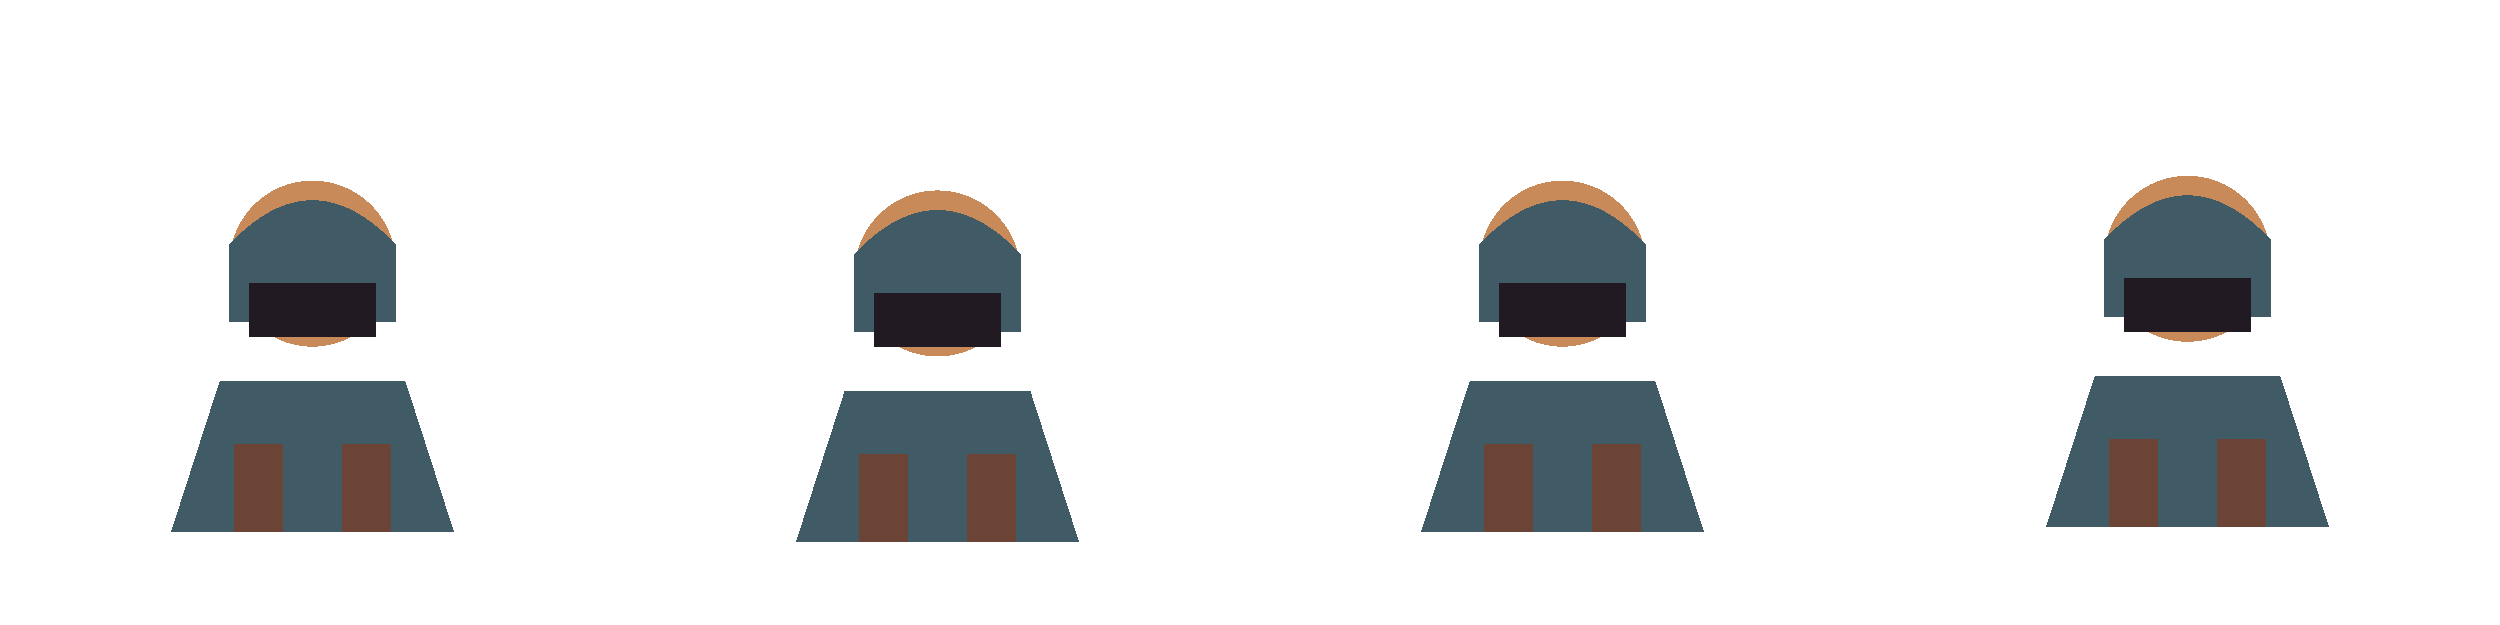
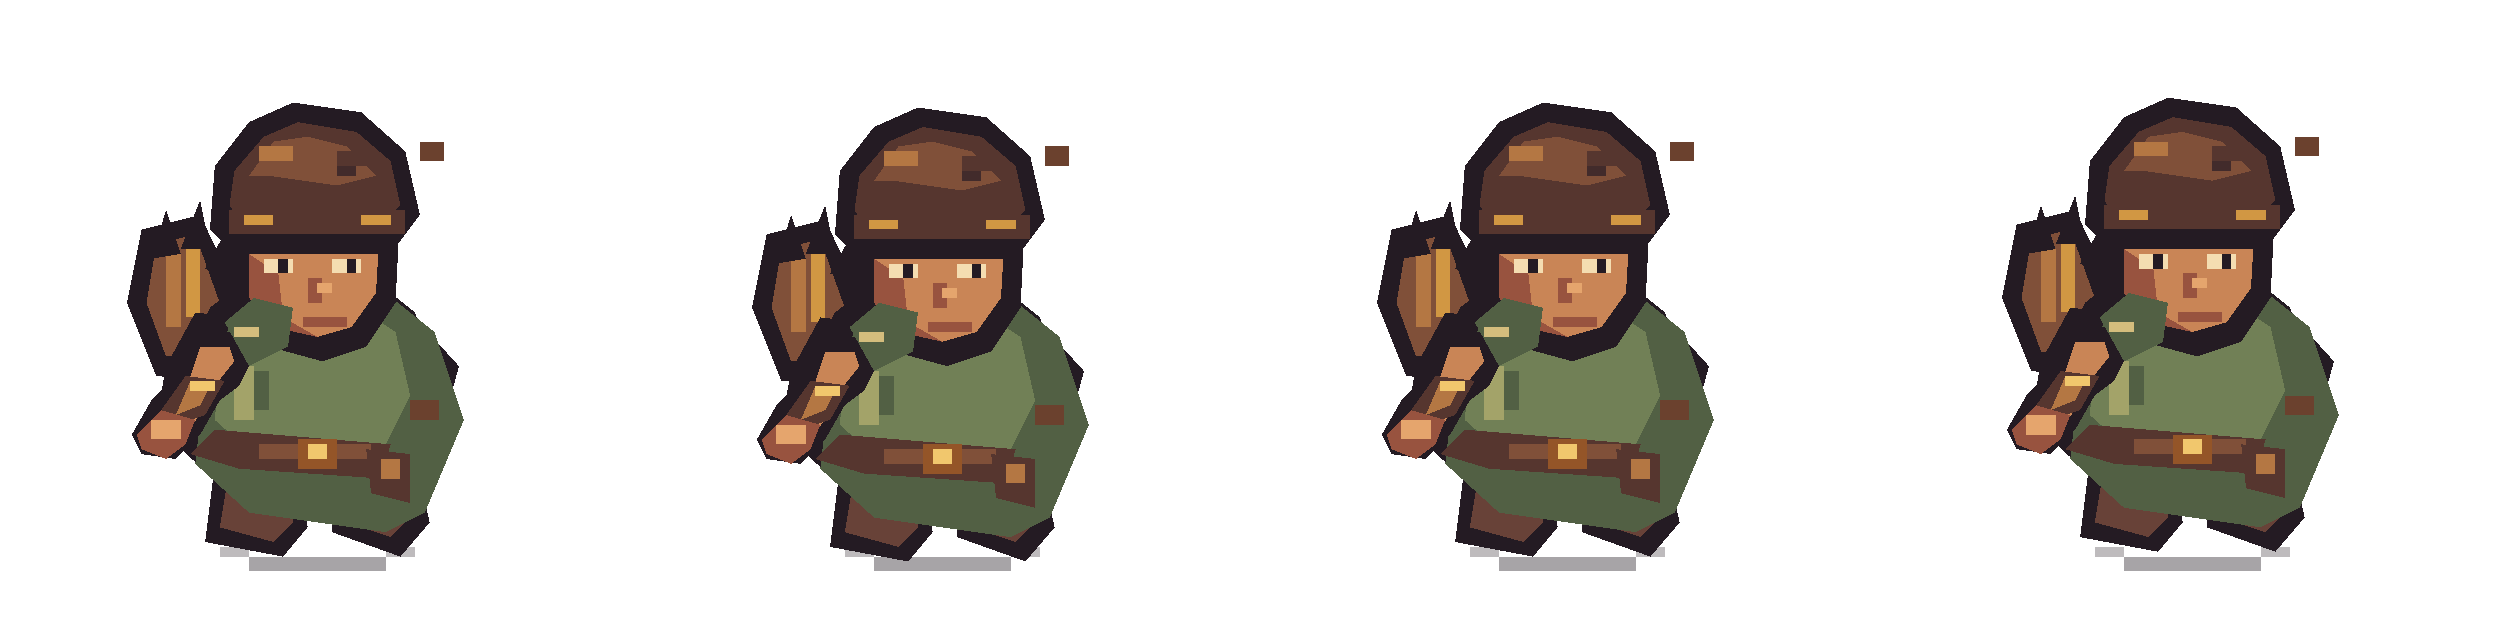
<svg xmlns="http://www.w3.org/2000/svg" width="512" height="128" viewBox="0 0 512 128" shape-rendering="crispEdges">
  <g transform="translate(0 0)">
-     <path d="M45 78h38l10 31H35z" fill="#405b66" />
-     <circle cx="64" cy="54" r="17" fill="#c98a5a" />
-     <path d="M47 50q17-18 34 0v16H47z" fill="#405b66" />
-     <path d="M51 58h26v11H51z" fill="#211a22" />
-     <path d="M48 91h10v18H48zM70 91h10v18H70z" fill="#6b4435" />
+     <g transform="translate(0 0)">
+       <path d="M29 47L41 44L49 61L44 78L32 77L26 62Z" fill="#241b23" />
+       <path d="M32 50L40 48L45 62L41 73L34 73L30 62Z" fill="#805039" />
+       <rect x="34" y="52" width="3" height="15" fill="#b47743" />
+       <rect x="38" y="50" width="3" height="15" fill="#d19743" />
+       <path d="M31 53L34 43L37 52Z" fill="#241b23" />
+       <path d="M37 51L41 41L43 51Z" fill="#241b23" />
+       <path d="M42 55L47 46L47 57Z" fill="#241b23" />
+       <rect x="45" y="112" width="6" height="2" fill="#241b23" opacity="0.3" />
+       <rect x="51" y="114" width="28" height="3" fill="#241b23" opacity="0.4" />
+       <rect x="79" y="112" width="6" height="2" fill="#241b23" opacity="0.3" />
+       <path d="M45 87L61 88L63 108L58 114L42 111Z" fill="#241b23" />
+       <path d="M68 88L83 85L88 107L82 114L68 109Z" fill="#241b23" />
+       <path d="M48 90L58 91L60 107L56 111L45 108Z" fill="#684238" />
+       <path d="M71 91L80 89L84 106L80 110L71 107Z" fill="#684238" />
+       <rect x="48" y="97" width="6" height="3" fill="#b47743" />
+       <rect x="73" y="98" width="6" height="3" fill="#b47743" />
+       <path d="M40 64L49 65L53 76L47 86L40 90L32 86L34 75Z" fill="#241b23" />
+       <path d="M41 68L47 68L49 76L44 82L38 85L35 82L38 75Z" fill="#98533f" />
+       <path d="M75 64L84 64L94 75L91 86L83 90L76 82Z" fill="#241b23" />
+       <path d="M78 67L83 68L90 76L88 83L82 84L78 78Z" fill="#c98556" />
+       <rect x="85" y="76" width="6" height="4" fill="#e5a56d" />
+       <path d="M43 63L52 56L75 56L85 64L91 82L83 101L75 105L47 101L36 91L38 73Z" fill="#241b23" />
+       <path d="M47 67L56 60L79 60L89 68L95 86L87 105L79 109L51 105L40 95L42 77Z" fill="#526044" />
+       <path d="M49 67L56 62L72 62L81 68L84 81L77 95L53 94L44 86L45 74Z" fill="#718056" />
+       <path d="M51 68L57 63L69 63L76 68L69 71L52 72Z" fill="#a3a369" />
+       <rect x="48" y="75" width="4" height="11" fill="#a3a369" />
+       <rect x="52" y="78" width="3" height="5" fill="#c0b089" />
+       <path d="M44 88L80 91L78 98L49 96L39 93Z" fill="#56362f" />
+       <rect x="53" y="91" width="23" height="3" fill="#805039" />
+       <rect x="61" y="90" width="8" height="6" fill="#945528" />
+       <rect x="63" y="91" width="4" height="3" fill="#f1c76d" />
+       <path d="M75 92L84 93L84 103L76 101Z" fill="#56362f" />
+       <rect x="78" y="94" width="4" height="4" fill="#b47743" />
+       <path d="M40 68L48 68L52 73L49 79L45 82L41 89L36 94L29 93L27 89L31 82L36 77L36 72Z" fill="#241b23" />
+       <path d="M41 71L47 71L48 74L44 79L41 85L36 91L31 90L31 88L35 82L39 77Z" fill="#c98556" />
+       <path d="M38 77L46 78L42 85L36 87L33 84Z" fill="#56362f" />
+       <path d="M39 78L43 79L41 83L36 85Z" fill="#b47743" />
+       <rect x="39" y="78" width="5" height="2" fill="#f1c76d" />
+       <path d="M33 84L40 86L38 91L34 94L29 92L28 89Z" fill="#98533f" />
+       <rect x="31" y="86" width="6" height="4" fill="#e5a56d" />
+       <path d="M47 39L54 33L74 34L82 42L81 62L75 71L66 74L55 71L47 63Z" fill="#241b23" />
+       <path d="M51 41L56 37L72 37L78 43L77 60L72 67L65 69L57 67L51 61Z" fill="#c98556" />
+       <path d="M51 52L57 56L58 65L65 69L56 67L51 61Z" fill="#98533f" />
+       <rect x="55" y="47" width="7" height="4" fill="#f4ddb1" />
+       <rect x="69" y="47" width="7" height="4" fill="#f4ddb1" />
+       <rect x="58" y="48" width="3" height="4" fill="#241b23" />
+       <rect x="71" y="48" width="3" height="4" fill="#241b23" />
+       <rect x="57" y="45" width="8" height="2" fill="#56362f" />
+       <rect x="68" y="45" width="8" height="2" fill="#56362f" />
+       <rect x="63" y="57" width="3" height="5" fill="#98533f" />
+       <rect x="65" y="58" width="3" height="2" fill="#e5a56d" />
+       <rect x="62" y="65" width="9" height="2" fill="#98533f" />
+       <path d="M46 66L52 61L60 63L59 71L51 75Z" fill="#526044" />
+       <rect x="48" y="67" width="5" height="2" fill="#d4bd7d" />
+       <rect x="52" y="76" width="3" height="8" fill="#526044" />
+       <rect x="57" y="79" width="3" height="6" fill="#718056" />
+       <path d="M43 47L44 34L51 25L60 21L74 23L83 31L86 44L80 52L48 52Z" fill="#241b23" />
+       <path d="M47 42L48 35L54 28L61 25L73 27L80 33L82 42L77 47L50 47Z" fill="#56362f" />
+       <path d="M51 36L56 29L63 28L71 30L77 36L69 38L55 36Z" fill="#805039" />
+       <rect x="53" y="30" width="7" height="3" fill="#b47743" />
+       <rect x="69" y="31" width="7" height="3" fill="#56362f" />
+       <rect x="47" y="43" width="36" height="5" fill="#56362f" />
+       <rect x="50" y="44" width="6" height="2" fill="#d19743" />
+       <rect x="74" y="44" width="6" height="2" fill="#d19743" />
+       <path d="MM55 31L55 38L58 40" fill="none" stroke="#e1ad6a" stroke-width="2" stroke-linecap="square" shape-rendering="crispEdges" />
+       <rect x="69" y="34" width="4" height="2" fill="#422b2b" />
+       <rect x="54" y="53" width="6" height="3" fill="#f4ddb1" />
+       <rect x="57" y="53" width="2" height="3" fill="#241b23" />
+       <rect x="68" y="53" width="6" height="3" fill="#f4ddb1" />
+       <rect x="71" y="53" width="2" height="3" fill="#241b23" />
+       <g transform="translate(0 0)">
+         <path d="MM88 31L96 39L101 52L101 66L95 79L87 85" fill="none" stroke="#241b23" stroke-width="8" stroke-linecap="square" shape-rendering="crispEdges" />
+         <path d="MM88 31L96 39L101 52L101 66L95 79L87 85" fill="none" stroke="#a06a3c" stroke-width="4" stroke-linecap="square" shape-rendering="crispEdges" />
+         <path d="MM89 33L96 41L99 53L99 66L94 77" fill="none" stroke="#dfaa5d" stroke-width="2" stroke-linecap="square" shape-rendering="crispEdges" />
+         <path d="MM88 31L88 50L90 67L87 85" fill="none" stroke="#f0cb81" stroke-width="1" stroke-linecap="square" shape-rendering="crispEdges" />
+         <rect x="86" y="29" width="5" height="4" fill="#6b412e" />
+         <rect x="84" y="82" width="6" height="4" fill="#6b412e" />
+       </g>
+     </g>
  </g>
-   <g transform="translate(128 2)">
-     <path d="M45 78h38l10 31H35z" fill="#405b66" />
-     <circle cx="64" cy="54" r="17" fill="#c98a5a" />
-     <path d="M47 50q17-18 34 0v16H47z" fill="#405b66" />
-     <path d="M51 58h26v11H51z" fill="#211a22" />
-     <path d="M48 91h10v18H48zM70 91h10v18H70z" fill="#6b4435" />
+   <g transform="translate(128 0)">
+     <g transform="translate(0 1)">
+       <path d="M29 47L41 44L49 61L44 78L32 77L26 62Z" fill="#241b23" />
+       <path d="M32 50L40 48L45 62L41 73L34 73L30 62Z" fill="#805039" />
+       <rect x="34" y="52" width="3" height="15" fill="#b47743" />
+       <rect x="38" y="50" width="3" height="15" fill="#d19743" />
+       <path d="M31 53L34 43L37 52Z" fill="#241b23" />
+       <path d="M37 51L41 41L43 51Z" fill="#241b23" />
+       <path d="M42 55L47 46L47 57Z" fill="#241b23" />
+       <rect x="45" y="111" width="6" height="2" fill="#241b23" opacity="0.3" />
+       <rect x="51" y="113" width="28" height="3" fill="#241b23" opacity="0.4" />
+       <rect x="79" y="111" width="6" height="2" fill="#241b23" opacity="0.3" />
+       <path d="M45 87L61 88L63 108L58 114L42 111Z" fill="#241b23" />
+       <path d="M68 88L83 85L88 107L82 114L68 109Z" fill="#241b23" />
+       <path d="M48 90L58 91L60 107L56 111L45 108Z" fill="#684238" />
+       <path d="M71 91L80 89L84 106L80 110L71 107Z" fill="#684238" />
+       <rect x="49" y="97" width="6" height="3" fill="#b47743" />
+       <rect x="72" y="98" width="6" height="3" fill="#b47743" />
+       <path d="M40 64L49 65L53 76L47 86L40 90L32 86L34 75Z" fill="#241b23" />
+       <path d="M41 68L47 68L49 76L44 82L38 85L35 82L38 75Z" fill="#98533f" />
+       <path d="M75 64L84 64L94 75L91 86L83 90L76 82Z" fill="#241b23" />
+       <path d="M78 67L83 68L90 76L88 83L82 84L78 78Z" fill="#c98556" />
+       <rect x="85" y="76" width="6" height="4" fill="#e5a56d" />
+       <path d="M43 63L52 56L75 56L85 64L91 82L83 101L75 105L47 101L36 91L38 73Z" fill="#241b23" />
+       <path d="M47 67L56 60L79 60L89 68L95 86L87 105L79 109L51 105L40 95L42 77Z" fill="#526044" />
+       <path d="M49 67L56 62L72 62L81 68L84 81L77 95L53 94L44 86L45 74Z" fill="#718056" />
+       <path d="M51 68L57 63L69 63L76 68L69 71L52 72Z" fill="#a3a369" />
+       <rect x="48" y="75" width="4" height="11" fill="#a3a369" />
+       <rect x="52" y="78" width="3" height="5" fill="#c0b089" />
+       <path d="M44 88L80 91L78 98L49 96L39 93Z" fill="#56362f" />
+       <rect x="53" y="91" width="23" height="3" fill="#805039" />
+       <rect x="61" y="90" width="8" height="6" fill="#945528" />
+       <rect x="63" y="91" width="4" height="3" fill="#f1c76d" />
+       <path d="M75 92L84 93L84 103L76 101Z" fill="#56362f" />
+       <rect x="78" y="94" width="4" height="4" fill="#b47743" />
+       <path d="M40 68L48 68L52 73L49 79L45 82L41 89L36 94L29 93L27 89L31 82L36 77L36 72Z" fill="#241b23" />
+       <path d="M41 71L47 71L48 74L44 79L41 85L36 91L31 90L31 88L35 82L39 77Z" fill="#c98556" />
+       <path d="M38 77L46 78L42 85L36 87L33 84Z" fill="#56362f" />
+       <path d="M39 78L43 79L41 83L36 85Z" fill="#b47743" />
+       <rect x="39" y="78" width="5" height="2" fill="#f1c76d" />
+       <path d="M33 84L40 86L38 91L34 94L29 92L28 89Z" fill="#98533f" />
+       <rect x="31" y="86" width="6" height="4" fill="#e5a56d" />
+       <path d="M47 39L54 33L74 34L82 42L81 62L75 71L66 74L55 71L47 63Z" fill="#241b23" />
+       <path d="M51 41L56 37L72 37L78 43L77 60L72 67L65 69L57 67L51 61Z" fill="#c98556" />
+       <path d="M51 52L57 56L58 65L65 69L56 67L51 61Z" fill="#98533f" />
+       <rect x="55" y="47" width="7" height="4" fill="#f4ddb1" />
+       <rect x="69" y="47" width="7" height="4" fill="#f4ddb1" />
+       <rect x="58" y="48" width="3" height="4" fill="#241b23" />
+       <rect x="71" y="48" width="3" height="4" fill="#241b23" />
+       <rect x="57" y="45" width="8" height="2" fill="#56362f" />
+       <rect x="68" y="45" width="8" height="2" fill="#56362f" />
+       <rect x="63" y="57" width="3" height="5" fill="#98533f" />
+       <rect x="65" y="58" width="3" height="2" fill="#e5a56d" />
+       <rect x="62" y="65" width="9" height="2" fill="#98533f" />
+       <path d="M46 66L52 61L60 63L59 71L51 75Z" fill="#526044" />
+       <rect x="48" y="67" width="5" height="2" fill="#d4bd7d" />
+       <rect x="52" y="76" width="3" height="8" fill="#526044" />
+       <rect x="57" y="79" width="3" height="6" fill="#718056" />
+       <path d="M43 47L44 34L51 25L60 21L74 23L83 31L86 44L80 52L48 52Z" fill="#241b23" />
+       <path d="M47 42L48 35L54 28L61 25L73 27L80 33L82 42L77 47L50 47Z" fill="#56362f" />
+       <path d="M51 36L56 29L63 28L71 30L77 36L69 38L55 36Z" fill="#805039" />
+       <rect x="53" y="30" width="7" height="3" fill="#b47743" />
+       <rect x="69" y="31" width="7" height="3" fill="#56362f" />
+       <rect x="47" y="43" width="36" height="5" fill="#56362f" />
+       <rect x="50" y="44" width="6" height="2" fill="#d19743" />
+       <rect x="74" y="44" width="6" height="2" fill="#d19743" />
+       <path d="MM55 31L55 38L58 40" fill="none" stroke="#e1ad6a" stroke-width="2" stroke-linecap="square" shape-rendering="crispEdges" />
+       <rect x="69" y="34" width="4" height="2" fill="#422b2b" />
+       <rect x="54" y="53" width="6" height="3" fill="#f4ddb1" />
+       <rect x="57" y="53" width="2" height="3" fill="#241b23" />
+       <rect x="68" y="53" width="6" height="3" fill="#f4ddb1" />
+       <rect x="71" y="53" width="2" height="3" fill="#241b23" />
+       <g transform="translate(0 0)">
+         <path d="MM88 31L96 39L101 52L101 66L95 79L87 85" fill="none" stroke="#241b23" stroke-width="8" stroke-linecap="square" shape-rendering="crispEdges" />
+         <path d="MM88 31L96 39L101 52L101 66L95 79L87 85" fill="none" stroke="#a06a3c" stroke-width="4" stroke-linecap="square" shape-rendering="crispEdges" />
+         <path d="MM89 33L96 41L99 53L99 66L94 77" fill="none" stroke="#dfaa5d" stroke-width="2" stroke-linecap="square" shape-rendering="crispEdges" />
+         <path d="MM88 31L88 50L90 67L87 85" fill="none" stroke="#f0cb81" stroke-width="1" stroke-linecap="square" shape-rendering="crispEdges" />
+         <rect x="86" y="29" width="5" height="4" fill="#6b412e" />
+         <rect x="84" y="82" width="6" height="4" fill="#6b412e" />
+       </g>
+     </g>
  </g>
  <g transform="translate(256 0)">
-     <path d="M45 78h38l10 31H35z" fill="#405b66" />
-     <circle cx="64" cy="54" r="17" fill="#c98a5a" />
-     <path d="M47 50q17-18 34 0v16H47z" fill="#405b66" />
-     <path d="M51 58h26v11H51z" fill="#211a22" />
-     <path d="M48 91h10v18H48zM70 91h10v18H70z" fill="#6b4435" />
+     <g transform="translate(0 0)">
+       <path d="M29 47L41 44L49 61L44 78L32 77L26 62Z" fill="#241b23" />
+       <path d="M32 50L40 48L45 62L41 73L34 73L30 62Z" fill="#805039" />
+       <rect x="34" y="52" width="3" height="15" fill="#b47743" />
+       <rect x="38" y="50" width="3" height="15" fill="#d19743" />
+       <path d="M31 53L34 43L37 52Z" fill="#241b23" />
+       <path d="M37 51L41 41L43 51Z" fill="#241b23" />
+       <path d="M42 55L47 46L47 57Z" fill="#241b23" />
+       <rect x="45" y="112" width="6" height="2" fill="#241b23" opacity="0.3" />
+       <rect x="51" y="114" width="28" height="3" fill="#241b23" opacity="0.4" />
+       <rect x="79" y="112" width="6" height="2" fill="#241b23" opacity="0.3" />
+       <path d="M45 87L61 88L63 108L58 114L42 111Z" fill="#241b23" />
+       <path d="M68 88L83 85L88 107L82 114L68 109Z" fill="#241b23" />
+       <path d="M48 90L58 91L60 107L56 111L45 108Z" fill="#684238" />
+       <path d="M71 91L80 89L84 106L80 110L71 107Z" fill="#684238" />
+       <rect x="48" y="97" width="6" height="3" fill="#b47743" />
+       <rect x="73" y="98" width="6" height="3" fill="#b47743" />
+       <path d="M40 64L49 65L53 76L47 86L40 90L32 86L34 75Z" fill="#241b23" />
+       <path d="M41 68L47 68L49 76L44 82L38 85L35 82L38 75Z" fill="#98533f" />
+       <path d="M75 64L84 64L94 75L91 86L83 90L76 82Z" fill="#241b23" />
+       <path d="M78 67L83 68L90 76L88 83L82 84L78 78Z" fill="#c98556" />
+       <rect x="85" y="76" width="6" height="4" fill="#e5a56d" />
+       <path d="M43 63L52 56L75 56L85 64L91 82L83 101L75 105L47 101L36 91L38 73Z" fill="#241b23" />
+       <path d="M47 67L56 60L79 60L89 68L95 86L87 105L79 109L51 105L40 95L42 77Z" fill="#526044" />
+       <path d="M49 67L56 62L72 62L81 68L84 81L77 95L53 94L44 86L45 74Z" fill="#718056" />
+       <path d="M51 68L57 63L69 63L76 68L69 71L52 72Z" fill="#a3a369" />
+       <rect x="48" y="75" width="4" height="11" fill="#a3a369" />
+       <rect x="52" y="78" width="3" height="5" fill="#c0b089" />
+       <path d="M44 88L80 91L78 98L49 96L39 93Z" fill="#56362f" />
+       <rect x="53" y="91" width="23" height="3" fill="#805039" />
+       <rect x="61" y="90" width="8" height="6" fill="#945528" />
+       <rect x="63" y="91" width="4" height="3" fill="#f1c76d" />
+       <path d="M75 92L84 93L84 103L76 101Z" fill="#56362f" />
+       <rect x="78" y="94" width="4" height="4" fill="#b47743" />
+       <path d="M40 68L48 68L52 73L49 79L45 82L41 89L36 94L29 93L27 89L31 82L36 77L36 72Z" fill="#241b23" />
+       <path d="M41 71L47 71L48 74L44 79L41 85L36 91L31 90L31 88L35 82L39 77Z" fill="#c98556" />
+       <path d="M38 77L46 78L42 85L36 87L33 84Z" fill="#56362f" />
+       <path d="M39 78L43 79L41 83L36 85Z" fill="#b47743" />
+       <rect x="39" y="78" width="5" height="2" fill="#f1c76d" />
+       <path d="M33 84L40 86L38 91L34 94L29 92L28 89Z" fill="#98533f" />
+       <rect x="31" y="86" width="6" height="4" fill="#e5a56d" />
+       <path d="M47 39L54 33L74 34L82 42L81 62L75 71L66 74L55 71L47 63Z" fill="#241b23" />
+       <path d="M51 41L56 37L72 37L78 43L77 60L72 67L65 69L57 67L51 61Z" fill="#c98556" />
+       <path d="M51 52L57 56L58 65L65 69L56 67L51 61Z" fill="#98533f" />
+       <rect x="55" y="47" width="7" height="4" fill="#f4ddb1" />
+       <rect x="69" y="47" width="7" height="4" fill="#f4ddb1" />
+       <rect x="58" y="48" width="3" height="4" fill="#241b23" />
+       <rect x="71" y="48" width="3" height="4" fill="#241b23" />
+       <rect x="57" y="45" width="8" height="2" fill="#56362f" />
+       <rect x="68" y="45" width="8" height="2" fill="#56362f" />
+       <rect x="63" y="57" width="3" height="5" fill="#98533f" />
+       <rect x="65" y="58" width="3" height="2" fill="#e5a56d" />
+       <rect x="62" y="65" width="9" height="2" fill="#98533f" />
+       <path d="M46 66L52 61L60 63L59 71L51 75Z" fill="#526044" />
+       <rect x="48" y="67" width="5" height="2" fill="#d4bd7d" />
+       <rect x="52" y="76" width="3" height="8" fill="#526044" />
+       <rect x="57" y="79" width="3" height="6" fill="#718056" />
+       <path d="M43 47L44 34L51 25L60 21L74 23L83 31L86 44L80 52L48 52Z" fill="#241b23" />
+       <path d="M47 42L48 35L54 28L61 25L73 27L80 33L82 42L77 47L50 47Z" fill="#56362f" />
+       <path d="M51 36L56 29L63 28L71 30L77 36L69 38L55 36Z" fill="#805039" />
+       <rect x="53" y="30" width="7" height="3" fill="#b47743" />
+       <rect x="69" y="31" width="7" height="3" fill="#56362f" />
+       <rect x="47" y="43" width="36" height="5" fill="#56362f" />
+       <rect x="50" y="44" width="6" height="2" fill="#d19743" />
+       <rect x="74" y="44" width="6" height="2" fill="#d19743" />
+       <path d="MM55 31L55 38L58 40" fill="none" stroke="#e1ad6a" stroke-width="2" stroke-linecap="square" shape-rendering="crispEdges" />
+       <rect x="69" y="34" width="4" height="2" fill="#422b2b" />
+       <rect x="54" y="53" width="6" height="3" fill="#f4ddb1" />
+       <rect x="57" y="53" width="2" height="3" fill="#241b23" />
+       <rect x="68" y="53" width="6" height="3" fill="#f4ddb1" />
+       <rect x="71" y="53" width="2" height="3" fill="#241b23" />
+       <g transform="translate(0 0)">
+         <path d="MM88 31L96 39L101 52L101 66L95 79L87 85" fill="none" stroke="#241b23" stroke-width="8" stroke-linecap="square" shape-rendering="crispEdges" />
+         <path d="MM88 31L96 39L101 52L101 66L95 79L87 85" fill="none" stroke="#a06a3c" stroke-width="4" stroke-linecap="square" shape-rendering="crispEdges" />
+         <path d="MM89 33L96 41L99 53L99 66L94 77" fill="none" stroke="#dfaa5d" stroke-width="2" stroke-linecap="square" shape-rendering="crispEdges" />
+         <path d="MM88 31L88 50L90 67L87 85" fill="none" stroke="#f0cb81" stroke-width="1" stroke-linecap="square" shape-rendering="crispEdges" />
+         <rect x="86" y="29" width="5" height="4" fill="#6b412e" />
+         <rect x="84" y="82" width="6" height="4" fill="#6b412e" />
+       </g>
+     </g>
  </g>
-   <g transform="translate(384 -1)">
-     <path d="M45 78h38l10 31H35z" fill="#405b66" />
-     <circle cx="64" cy="54" r="17" fill="#c98a5a" />
-     <path d="M47 50q17-18 34 0v16H47z" fill="#405b66" />
-     <path d="M51 58h26v11H51z" fill="#211a22" />
-     <path d="M48 91h10v18H48zM70 91h10v18H70z" fill="#6b4435" />
+   <g transform="translate(384 0)">
+     <g transform="translate(0 -1)">
+       <path d="M29 47L41 44L49 61L44 78L32 77L26 62Z" fill="#241b23" />
+       <path d="M32 50L40 48L45 62L41 73L34 73L30 62Z" fill="#805039" />
+       <rect x="34" y="52" width="3" height="15" fill="#b47743" />
+       <rect x="38" y="50" width="3" height="15" fill="#d19743" />
+       <path d="M31 53L34 43L37 52Z" fill="#241b23" />
+       <path d="M37 51L41 41L43 51Z" fill="#241b23" />
+       <path d="M42 55L47 46L47 57Z" fill="#241b23" />
+       <rect x="45" y="113" width="6" height="2" fill="#241b23" opacity="0.3" />
+       <rect x="51" y="115" width="28" height="3" fill="#241b23" opacity="0.4" />
+       <rect x="79" y="113" width="6" height="2" fill="#241b23" opacity="0.3" />
+       <path d="M45 87L61 88L63 108L58 114L42 111Z" fill="#241b23" />
+       <path d="M68 88L83 85L88 107L82 114L68 109Z" fill="#241b23" />
+       <path d="M48 90L58 91L60 107L56 111L45 108Z" fill="#684238" />
+       <path d="M71 91L80 89L84 106L80 110L71 107Z" fill="#684238" />
+       <rect x="49" y="97" width="6" height="3" fill="#b47743" />
+       <rect x="72" y="98" width="6" height="3" fill="#b47743" />
+       <path d="M40 64L49 65L53 76L47 86L40 90L32 86L34 75Z" fill="#241b23" />
+       <path d="M41 68L47 68L49 76L44 82L38 85L35 82L38 75Z" fill="#98533f" />
+       <path d="M75 64L84 64L94 75L91 86L83 90L76 82Z" fill="#241b23" />
+       <path d="M78 67L83 68L90 76L88 83L82 84L78 78Z" fill="#c98556" />
+       <rect x="85" y="76" width="6" height="4" fill="#e5a56d" />
+       <path d="M43 63L52 56L75 56L85 64L91 82L83 101L75 105L47 101L36 91L38 73Z" fill="#241b23" />
+       <path d="M47 67L56 60L79 60L89 68L95 86L87 105L79 109L51 105L40 95L42 77Z" fill="#526044" />
+       <path d="M49 67L56 62L72 62L81 68L84 81L77 95L53 94L44 86L45 74Z" fill="#718056" />
+       <path d="M51 68L57 63L69 63L76 68L69 71L52 72Z" fill="#a3a369" />
+       <rect x="48" y="75" width="4" height="11" fill="#a3a369" />
+       <rect x="52" y="78" width="3" height="5" fill="#c0b089" />
+       <path d="M44 88L80 91L78 98L49 96L39 93Z" fill="#56362f" />
+       <rect x="53" y="91" width="23" height="3" fill="#805039" />
+       <rect x="61" y="90" width="8" height="6" fill="#945528" />
+       <rect x="63" y="91" width="4" height="3" fill="#f1c76d" />
+       <path d="M75 92L84 93L84 103L76 101Z" fill="#56362f" />
+       <rect x="78" y="94" width="4" height="4" fill="#b47743" />
+       <path d="M40 68L48 68L52 73L49 79L45 82L41 89L36 94L29 93L27 89L31 82L36 77L36 72Z" fill="#241b23" />
+       <path d="M41 71L47 71L48 74L44 79L41 85L36 91L31 90L31 88L35 82L39 77Z" fill="#c98556" />
+       <path d="M38 77L46 78L42 85L36 87L33 84Z" fill="#56362f" />
+       <path d="M39 78L43 79L41 83L36 85Z" fill="#b47743" />
+       <rect x="39" y="78" width="5" height="2" fill="#f1c76d" />
+       <path d="M33 84L40 86L38 91L34 94L29 92L28 89Z" fill="#98533f" />
+       <rect x="31" y="86" width="6" height="4" fill="#e5a56d" />
+       <path d="M47 39L54 33L74 34L82 42L81 62L75 71L66 74L55 71L47 63Z" fill="#241b23" />
+       <path d="M51 41L56 37L72 37L78 43L77 60L72 67L65 69L57 67L51 61Z" fill="#c98556" />
+       <path d="M51 52L57 56L58 65L65 69L56 67L51 61Z" fill="#98533f" />
+       <rect x="55" y="47" width="7" height="4" fill="#f4ddb1" />
+       <rect x="69" y="47" width="7" height="4" fill="#f4ddb1" />
+       <rect x="58" y="48" width="3" height="4" fill="#241b23" />
+       <rect x="71" y="48" width="3" height="4" fill="#241b23" />
+       <rect x="57" y="45" width="8" height="2" fill="#56362f" />
+       <rect x="68" y="45" width="8" height="2" fill="#56362f" />
+       <rect x="63" y="57" width="3" height="5" fill="#98533f" />
+       <rect x="65" y="58" width="3" height="2" fill="#e5a56d" />
+       <rect x="62" y="65" width="9" height="2" fill="#98533f" />
+       <path d="M46 66L52 61L60 63L59 71L51 75Z" fill="#526044" />
+       <rect x="48" y="67" width="5" height="2" fill="#d4bd7d" />
+       <rect x="52" y="76" width="3" height="8" fill="#526044" />
+       <rect x="57" y="79" width="3" height="6" fill="#718056" />
+       <path d="M43 47L44 34L51 25L60 21L74 23L83 31L86 44L80 52L48 52Z" fill="#241b23" />
+       <path d="M47 42L48 35L54 28L61 25L73 27L80 33L82 42L77 47L50 47Z" fill="#56362f" />
+       <path d="M51 36L56 29L63 28L71 30L77 36L69 38L55 36Z" fill="#805039" />
+       <rect x="53" y="30" width="7" height="3" fill="#b47743" />
+       <rect x="69" y="31" width="7" height="3" fill="#56362f" />
+       <rect x="47" y="43" width="36" height="5" fill="#56362f" />
+       <rect x="50" y="44" width="6" height="2" fill="#d19743" />
+       <rect x="74" y="44" width="6" height="2" fill="#d19743" />
+       <path d="MM55 31L55 38L58 40" fill="none" stroke="#e1ad6a" stroke-width="2" stroke-linecap="square" shape-rendering="crispEdges" />
+       <rect x="69" y="34" width="4" height="2" fill="#422b2b" />
+       <rect x="54" y="53" width="6" height="3" fill="#f4ddb1" />
+       <rect x="57" y="53" width="2" height="3" fill="#241b23" />
+       <rect x="68" y="53" width="6" height="3" fill="#f4ddb1" />
+       <rect x="71" y="53" width="2" height="3" fill="#241b23" />
+       <g transform="translate(0 0)">
+         <path d="MM88 31L96 39L101 52L101 66L95 79L87 85" fill="none" stroke="#241b23" stroke-width="8" stroke-linecap="square" shape-rendering="crispEdges" />
+         <path d="MM88 31L96 39L101 52L101 66L95 79L87 85" fill="none" stroke="#a06a3c" stroke-width="4" stroke-linecap="square" shape-rendering="crispEdges" />
+         <path d="MM89 33L96 41L99 53L99 66L94 77" fill="none" stroke="#dfaa5d" stroke-width="2" stroke-linecap="square" shape-rendering="crispEdges" />
+         <path d="MM88 31L88 50L90 67L87 85" fill="none" stroke="#f0cb81" stroke-width="1" stroke-linecap="square" shape-rendering="crispEdges" />
+         <rect x="86" y="29" width="5" height="4" fill="#6b412e" />
+         <rect x="84" y="82" width="6" height="4" fill="#6b412e" />
+       </g>
+     </g>
  </g>
</svg>
